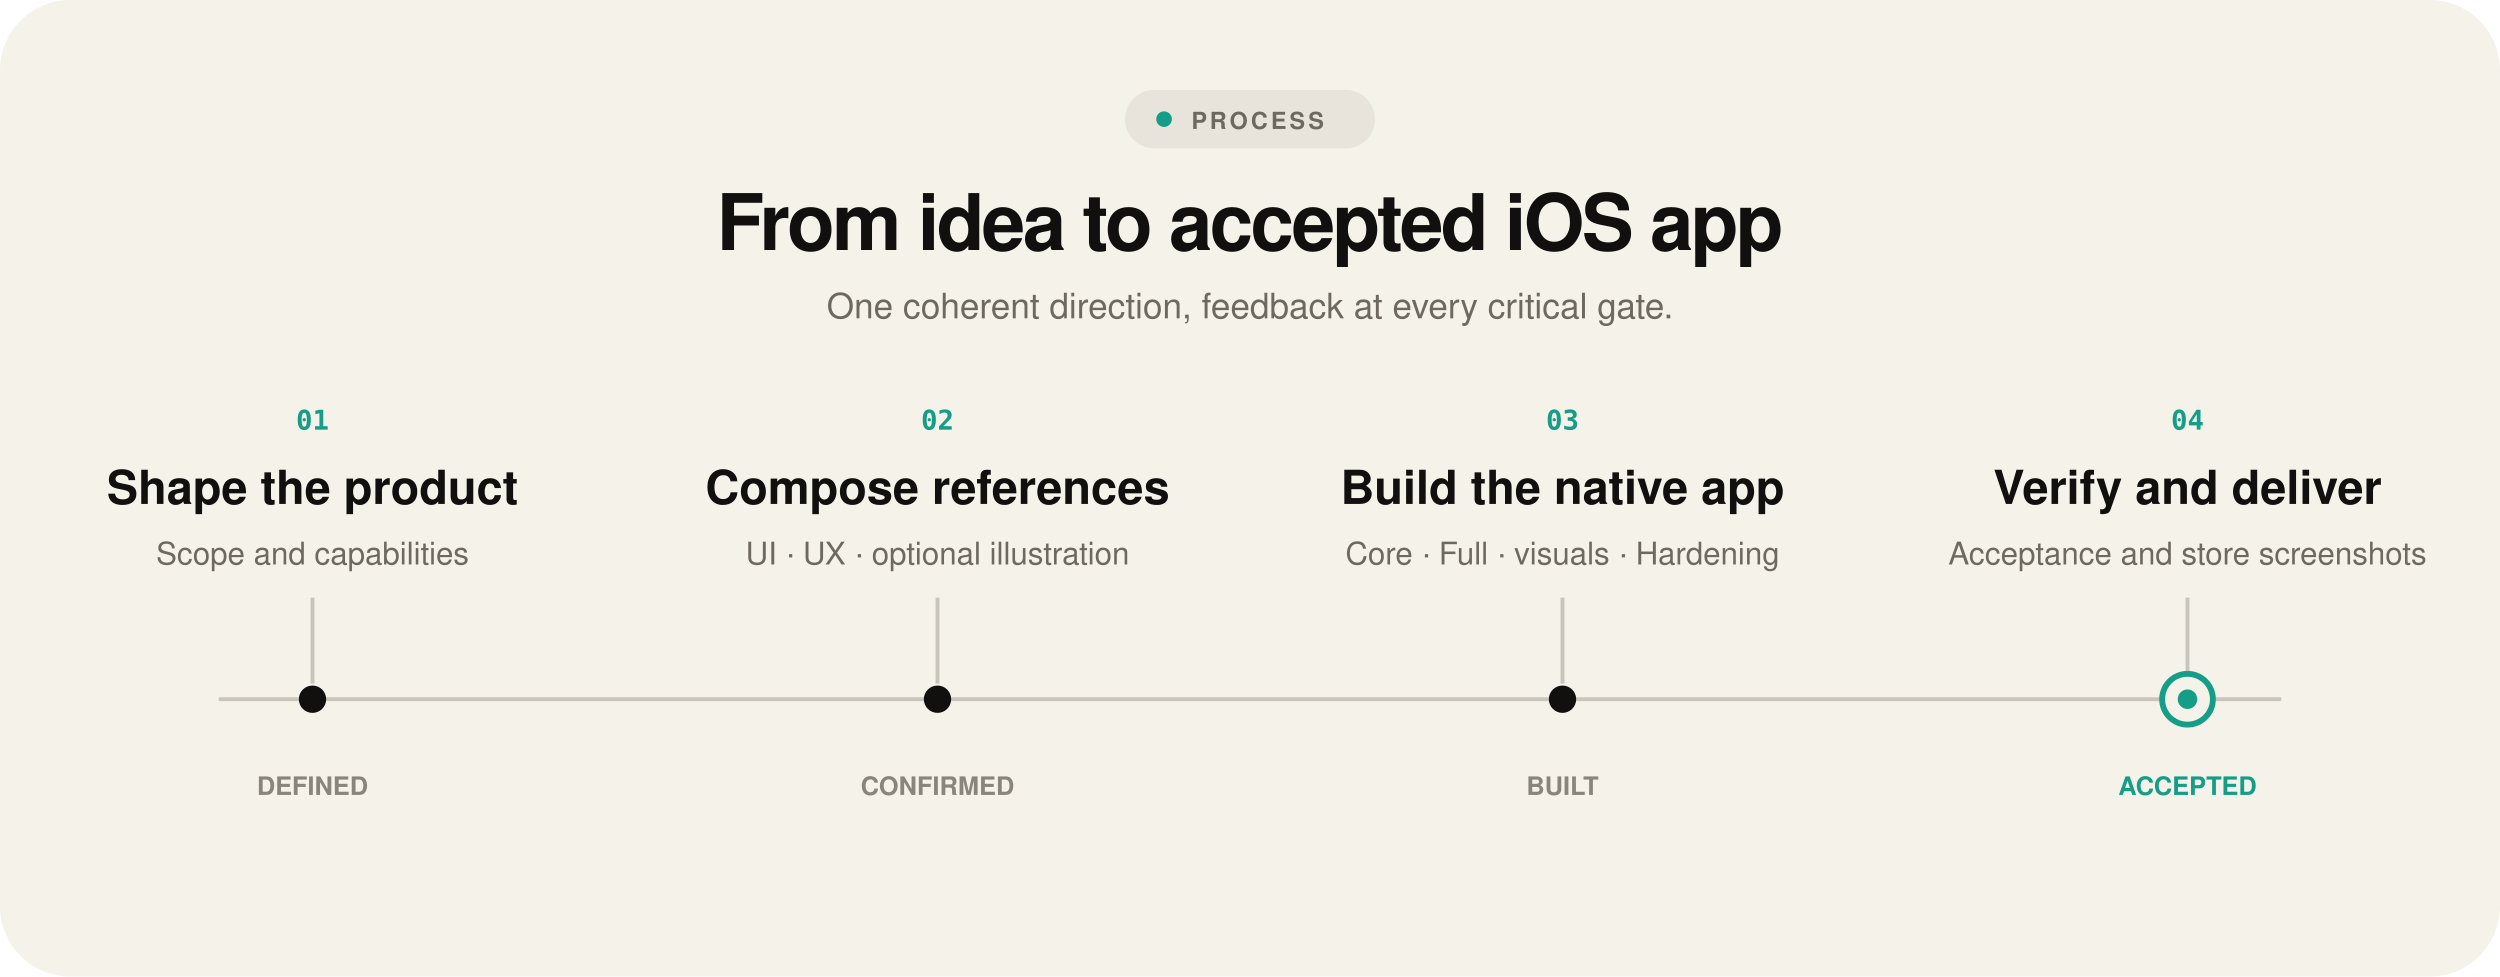
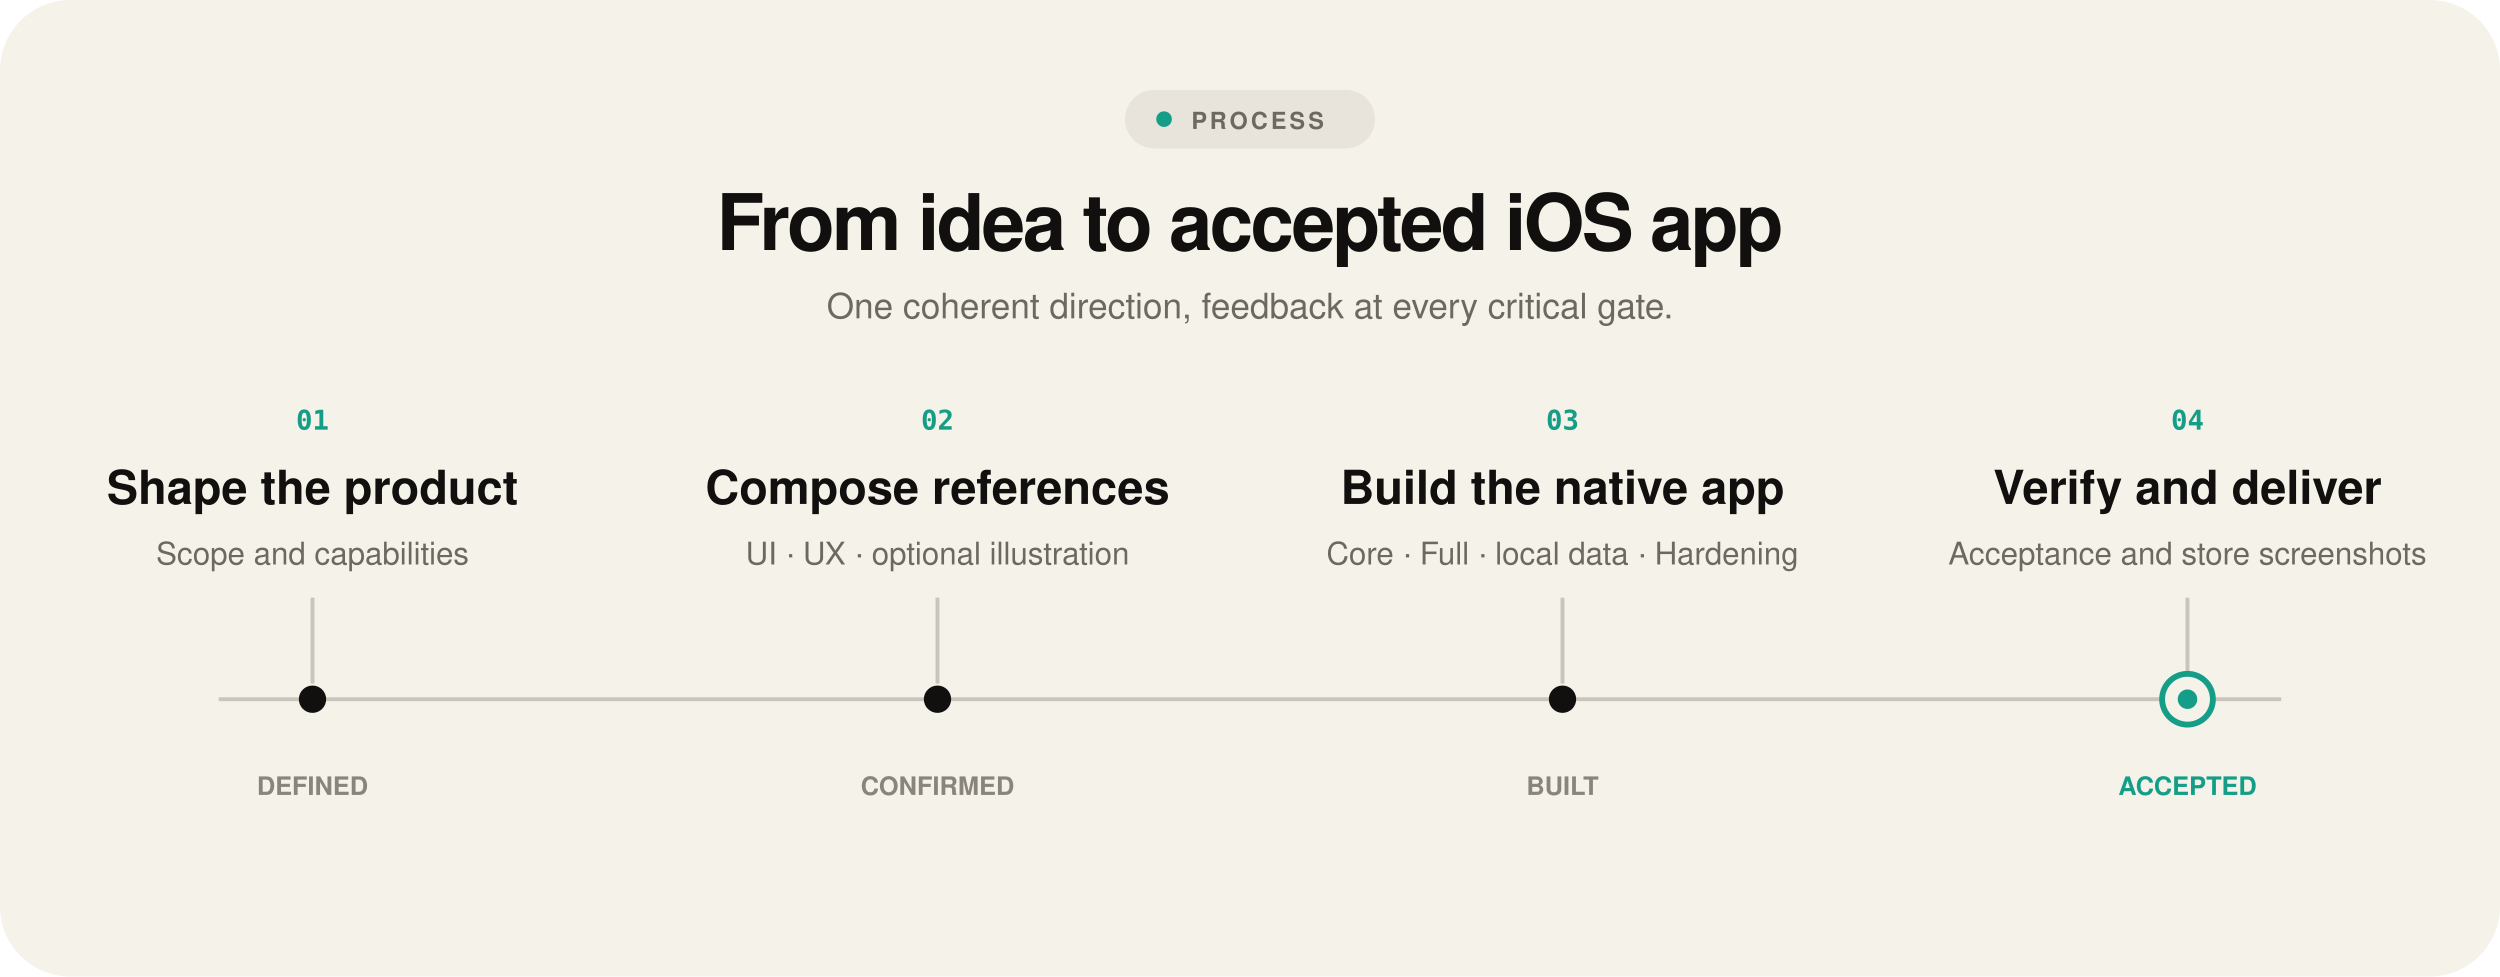
<svg xmlns="http://www.w3.org/2000/svg" width="1280" height="500" viewBox="0 0 1280 500" role="img" aria-labelledby="title desc">
  <rect width="1280" height="500" rx="36" fill="#F5F2EA" />
  <g font-family="-apple-system, BlinkMacSystemFont, 'Segoe UI', Helvetica, Arial, sans-serif">
    <g transform="translate(576 46)">
      <rect width="128" height="30" rx="15" fill="#E8E4DB" />
      <circle cx="20" cy="15" r="4" fill="#149E87" />
      <text x="34" y="20" fill="#6D6961" font-size="12" font-weight="700" letter-spacing="1.6">PROCESS</text>
    </g>
    <text x="640" y="128" fill="#11100F" font-size="40" font-weight="760" letter-spacing="-1.4" text-anchor="middle">From idea to accepted iOS app</text>
    <text x="640" y="163" fill="#6D6961" font-size="18" text-anchor="middle">One coherent direction, feedback at every critical gate.</text>
    <line x1="112" y1="358" x2="1168" y2="358" stroke="#C9C5BC" stroke-width="2" />
    <g fill="none" stroke="#C9C5BC" stroke-width="2">
      <line x1="160" y1="306" x2="160" y2="350" />
      <line x1="480" y1="306" x2="480" y2="350" />
      <line x1="800" y1="306" x2="800" y2="350" />
      <line x1="1120" y1="306" x2="1120" y2="350" />
    </g>
    <g text-anchor="middle">
      <g transform="translate(160 0)">
        <text y="220" fill="#149E87" font-family="ui-monospace, SFMono-Regular, Menlo, monospace" font-size="14" font-weight="700">01</text>
        <text y="258" fill="#11100F" font-size="24" font-weight="720">Shape the product</text>
        <text y="289" fill="#6D6961" font-size="16">Scope and capabilities</text>
      </g>
      <g transform="translate(480 0)">
        <text y="220" fill="#149E87" font-family="ui-monospace, SFMono-Regular, Menlo, monospace" font-size="14" font-weight="700">02</text>
        <text y="258" fill="#11100F" font-size="24" font-weight="720">Compose references</text>
        <text y="289" fill="#6D6961" font-size="16">UI · UX · optional illustration</text>
      </g>
      <g transform="translate(800 0)">
        <text y="220" fill="#149E87" font-family="ui-monospace, SFMono-Regular, Menlo, monospace" font-size="14" font-weight="700">03</text>
        <text y="258" fill="#11100F" font-size="24" font-weight="720">Build the native app</text>
-         <text y="289" fill="#6D6961" font-size="16">Core · Full · visuals · Hardening</text>
+         <text y="289" fill="#6D6961" font-size="16">Core · Full · local data · Hardening</text>
      </g>
      <g transform="translate(1120 0)">
        <text y="220" fill="#149E87" font-family="ui-monospace, SFMono-Regular, Menlo, monospace" font-size="14" font-weight="700">04</text>
        <text y="258" fill="#11100F" font-size="24" font-weight="720">Verify and deliver</text>
        <text y="289" fill="#6D6961" font-size="16">Acceptance and store screenshots</text>
      </g>
    </g>
    <g>
      <circle cx="160" cy="358" r="7" fill="#11100F" />
      <circle cx="480" cy="358" r="7" fill="#11100F" />
      <circle cx="800" cy="358" r="7" fill="#11100F" />
      <circle cx="1120" cy="358" r="13" fill="#F5F2EA" stroke="#149E87" stroke-width="3" />
      <circle cx="1120" cy="358" r="5" fill="#149E87" />
    </g>
    <text x="160" y="407" fill="#8A857C" font-size="13" font-weight="650" text-anchor="middle">DEFINED</text>
    <text x="480" y="407" fill="#8A857C" font-size="13" font-weight="650" text-anchor="middle">CONFIRMED</text>
    <text x="800" y="407" fill="#8A857C" font-size="13" font-weight="650" text-anchor="middle">BUILT</text>
    <text x="1120" y="407" fill="#149E87" font-size="13" font-weight="750" text-anchor="middle">ACCEPTED</text>
  </g>
</svg>
